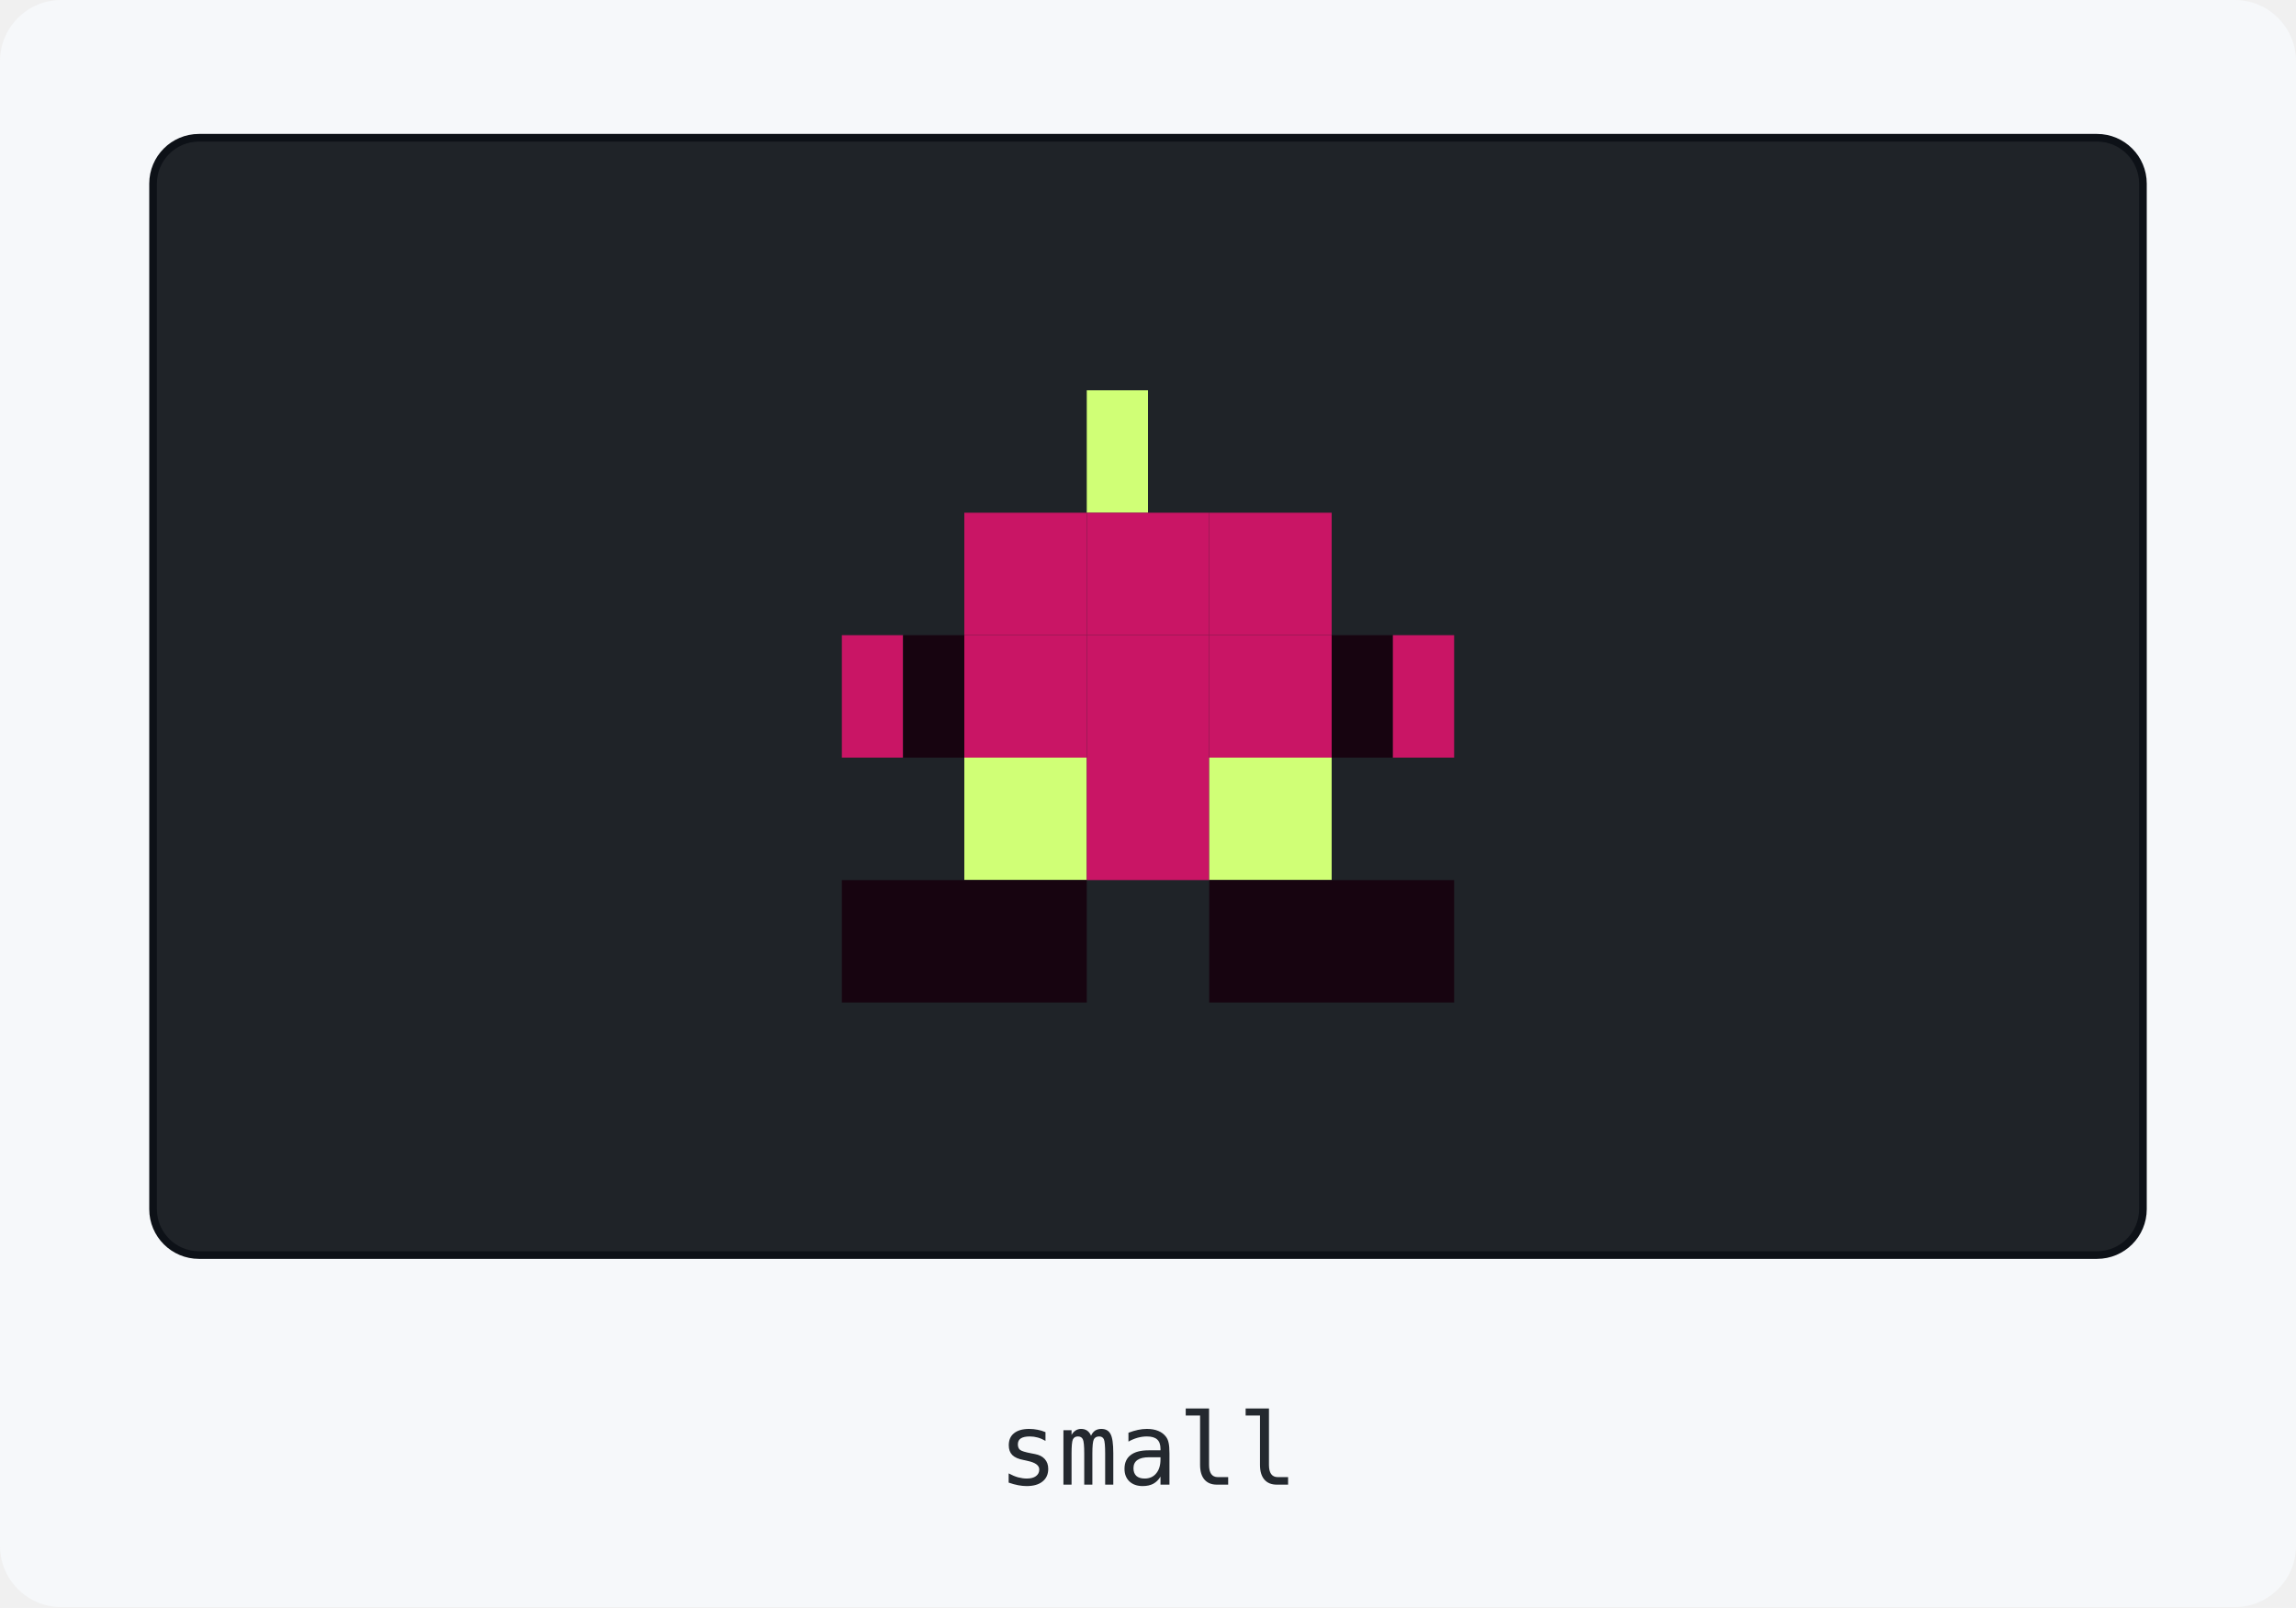
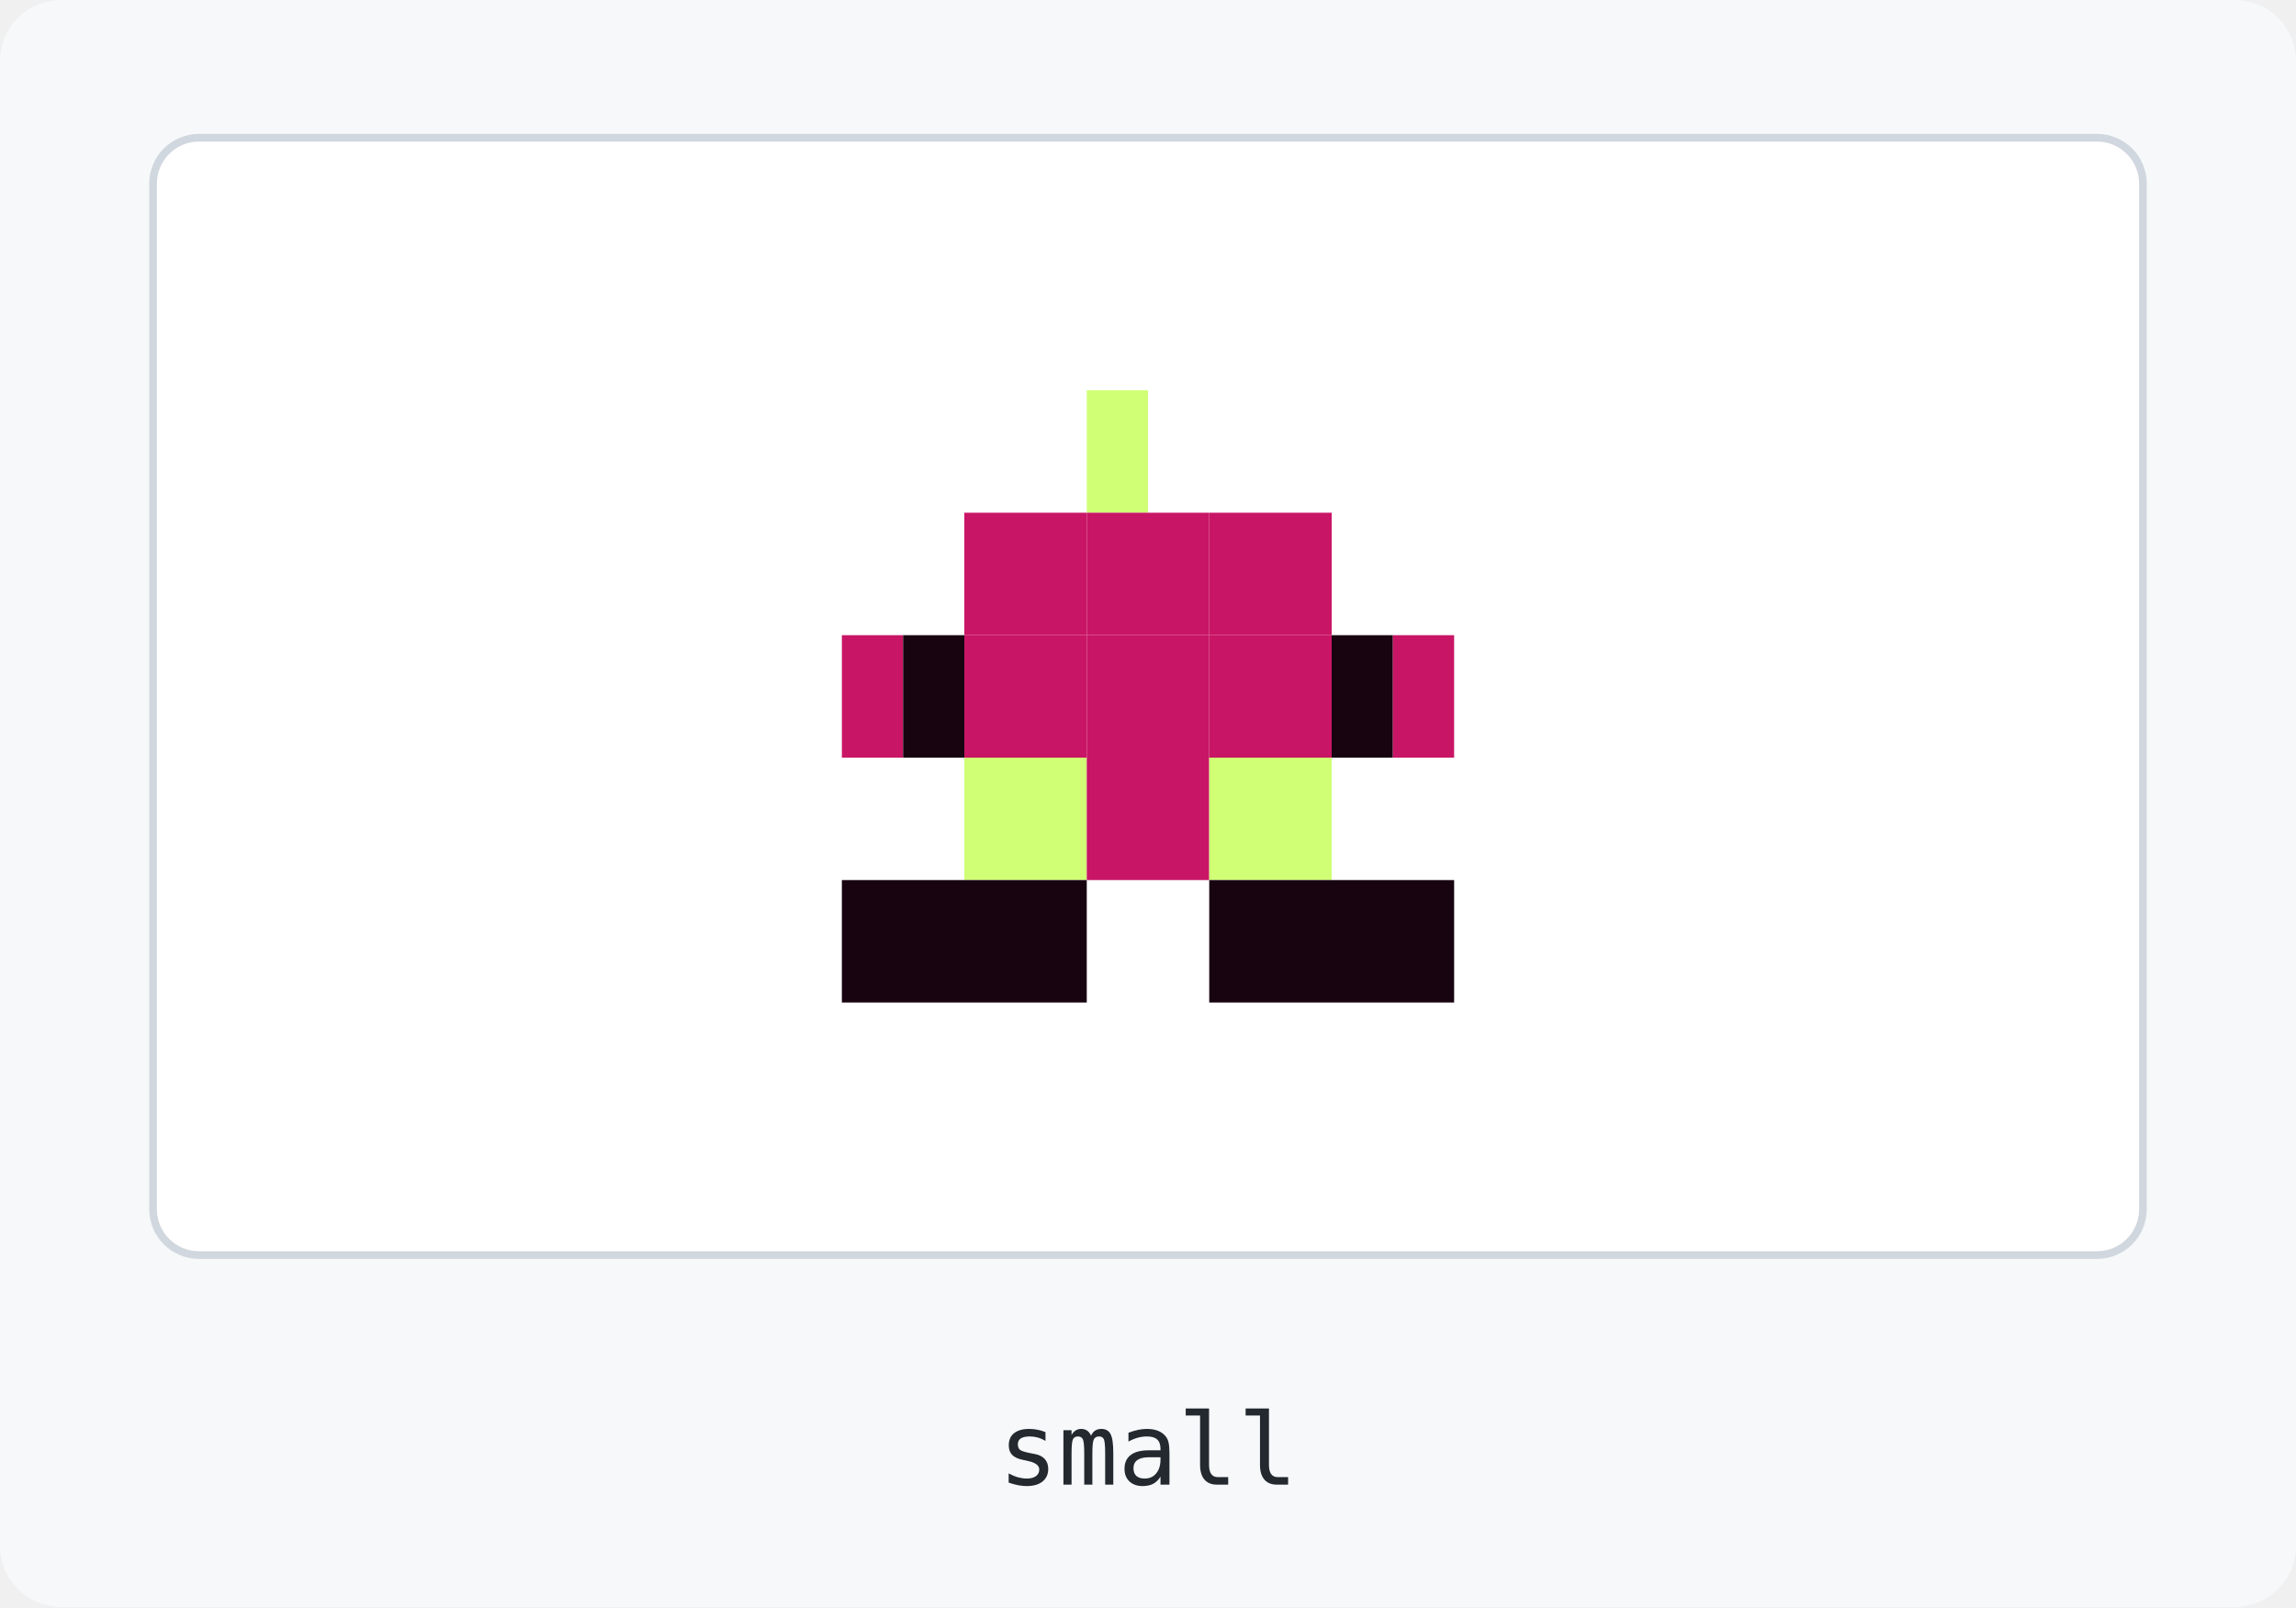
<svg xmlns="http://www.w3.org/2000/svg" width="300" height="210" viewBox="0 0 300 210" role="img" aria-label="small clingon">
  <rect width="300" height="210" rx="8" fill="#f6f8fa" />
-   <rect x="20" y="18" width="260" height="146" rx="6" fill="#1f2328" stroke="#0d1117" />
+   <rect x="20" y="18" width="260" height="146" rx="6" fill="#ffffff" stroke="#d0d7de" />
  <rect x="142" y="51" width="8" height="16" fill="#d0ff76" />
  <rect x="126" y="67" width="16" height="16" fill="#c91565" />
  <rect x="142" y="67" width="16" height="16" fill="#c91565" />
  <rect x="158" y="67" width="16" height="16" fill="#c91565" />
  <rect x="110" y="83" width="8" height="16" fill="#c91565" />
  <rect x="118" y="83" width="8" height="16" fill="#170410" />
  <rect x="126" y="83" width="16" height="16" fill="#c91565" />
  <rect x="142" y="83" width="16" height="16" fill="#c91565" />
  <rect x="158" y="83" width="16" height="16" fill="#c91565" />
  <rect x="174" y="83" width="8" height="16" fill="#170410" />
  <rect x="182" y="83" width="8" height="16" fill="#c91565" />
  <rect x="126" y="99" width="16" height="16" fill="#d0ff76" />
  <rect x="142" y="99" width="16" height="16" fill="#c91565" />
  <rect x="158" y="99" width="16" height="16" fill="#d0ff76" />
  <rect x="110" y="115" width="16" height="16" fill="#170410" />
  <rect x="126" y="115" width="16" height="16" fill="#170410" />
  <rect x="158" y="115" width="16" height="16" fill="#170410" />
  <rect x="174" y="115" width="16" height="16" fill="#170410" />
  <text x="150" y="194" text-anchor="middle" font-family="ui-monospace, SFMono-Regular, Menlo, Consolas, monospace" font-size="13" font-weight="400" fill="#24292f">small</text>
</svg>
